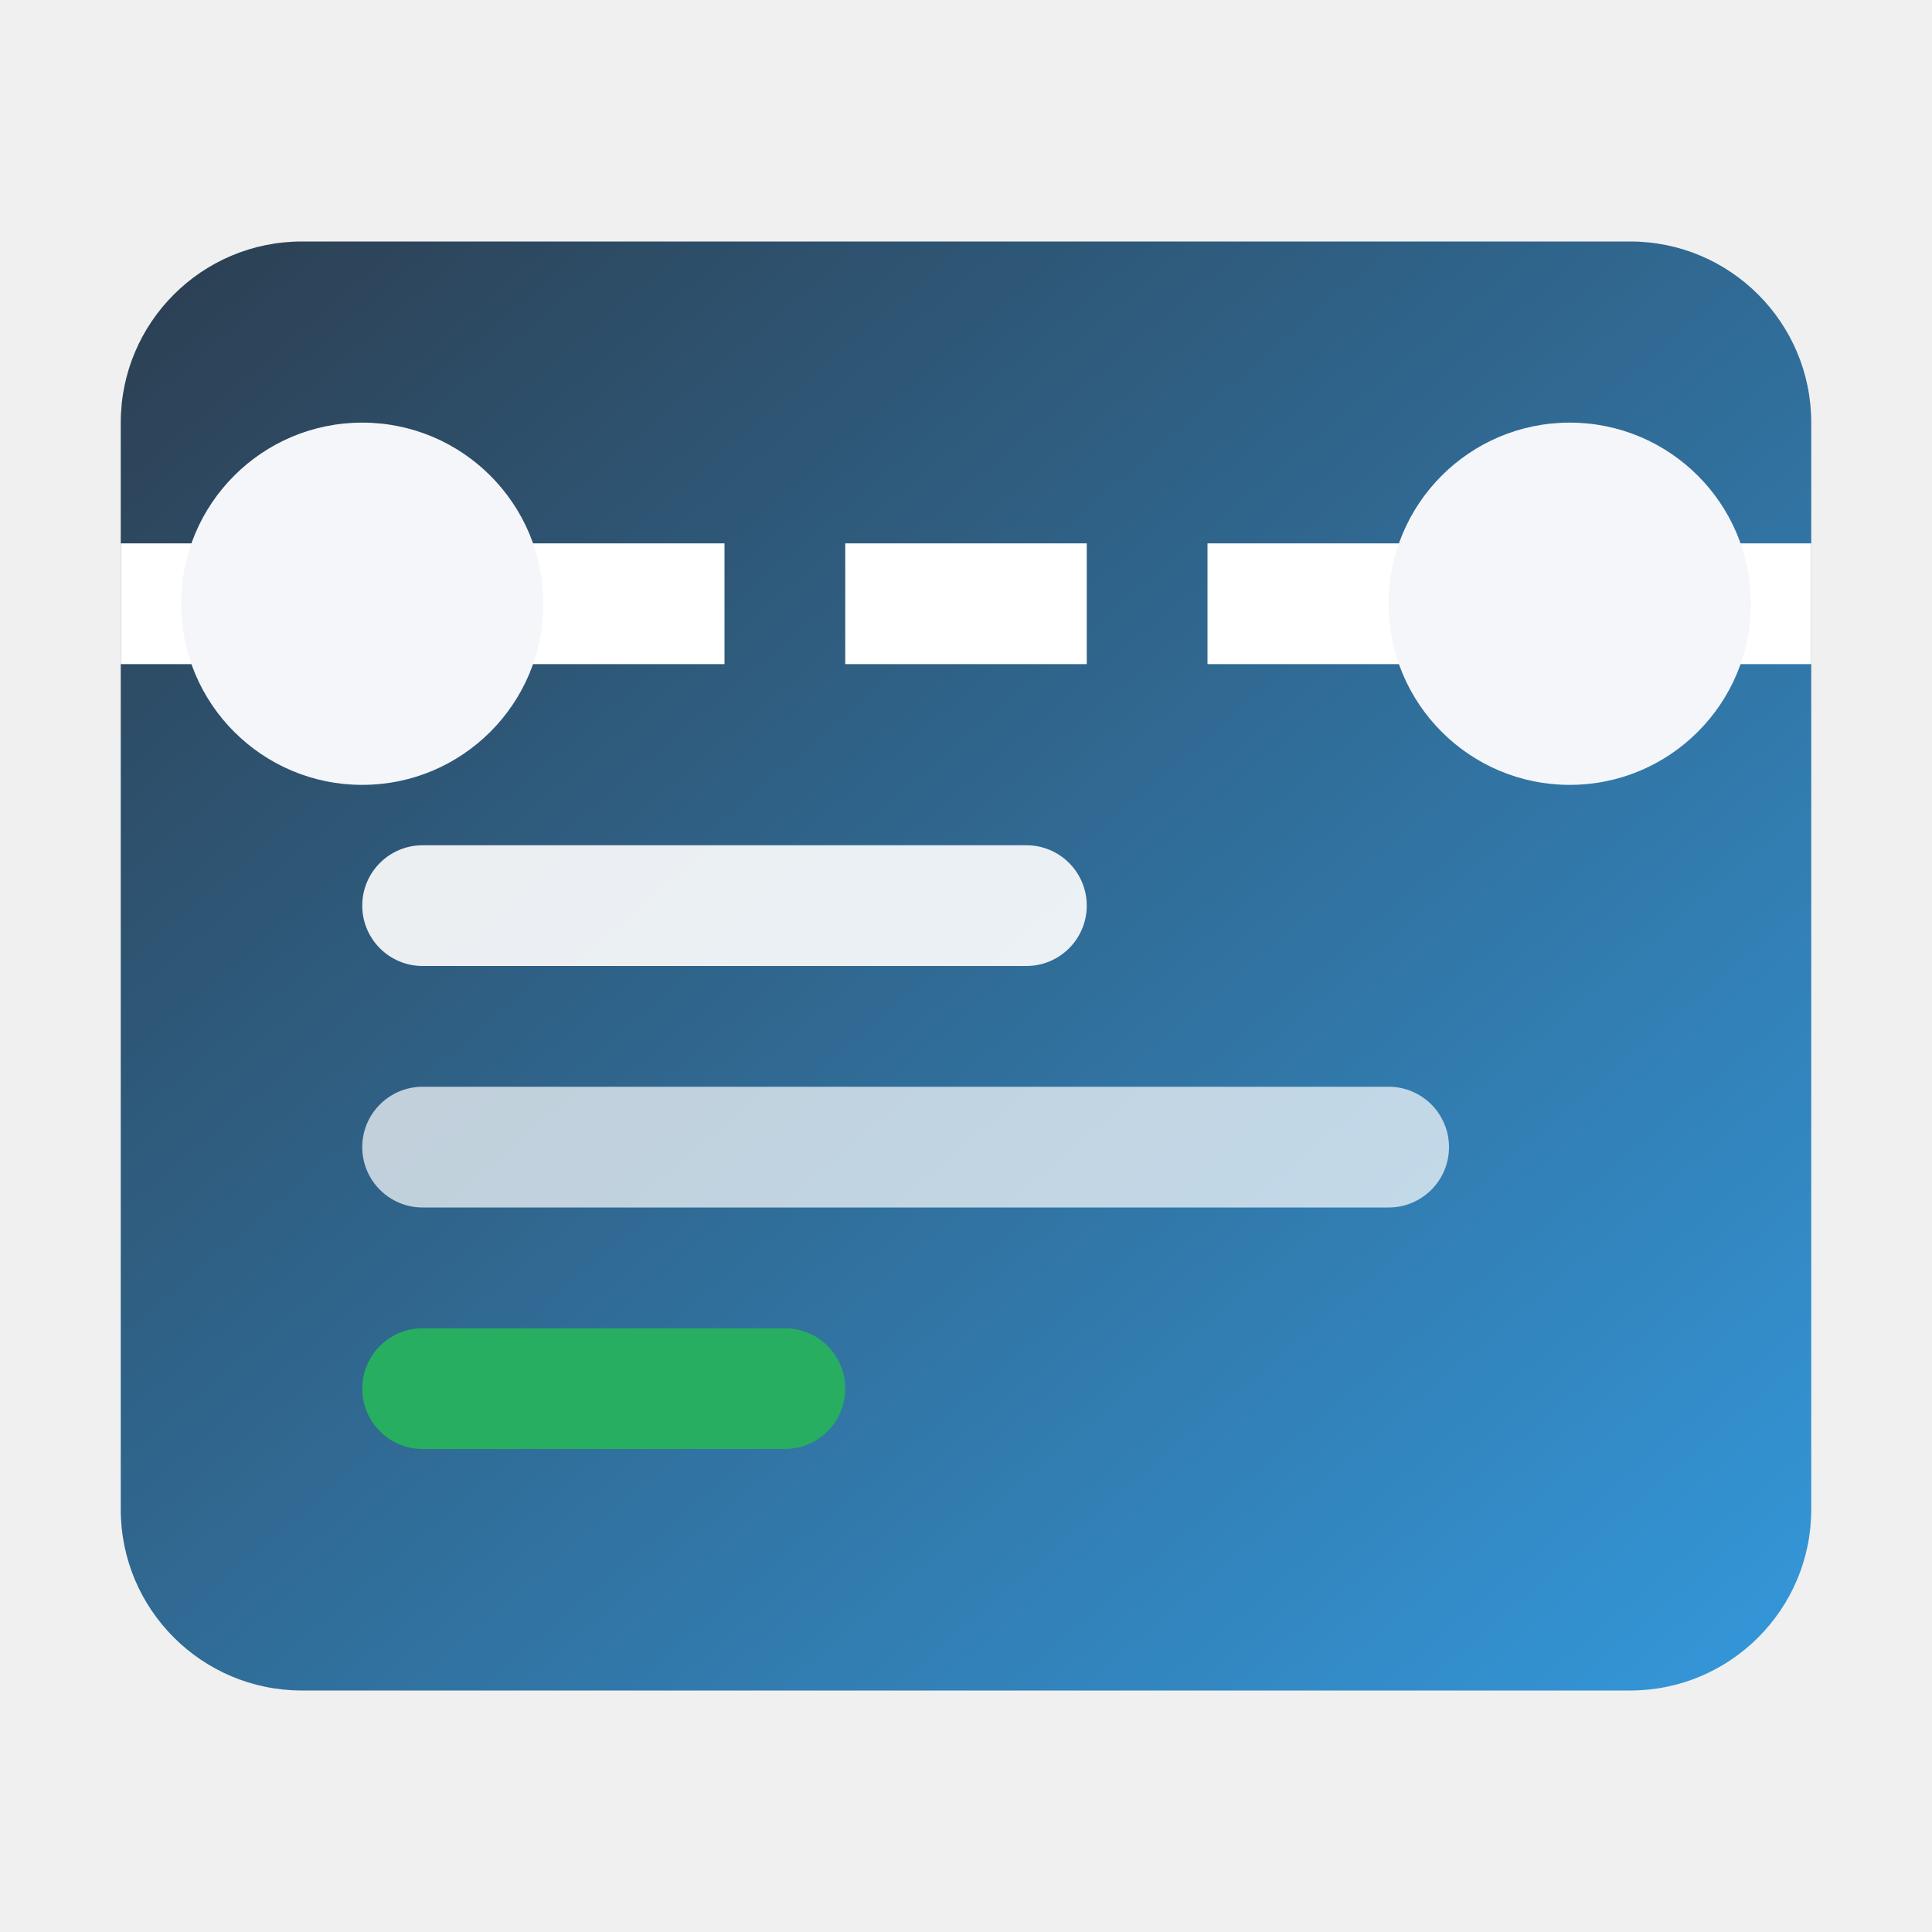
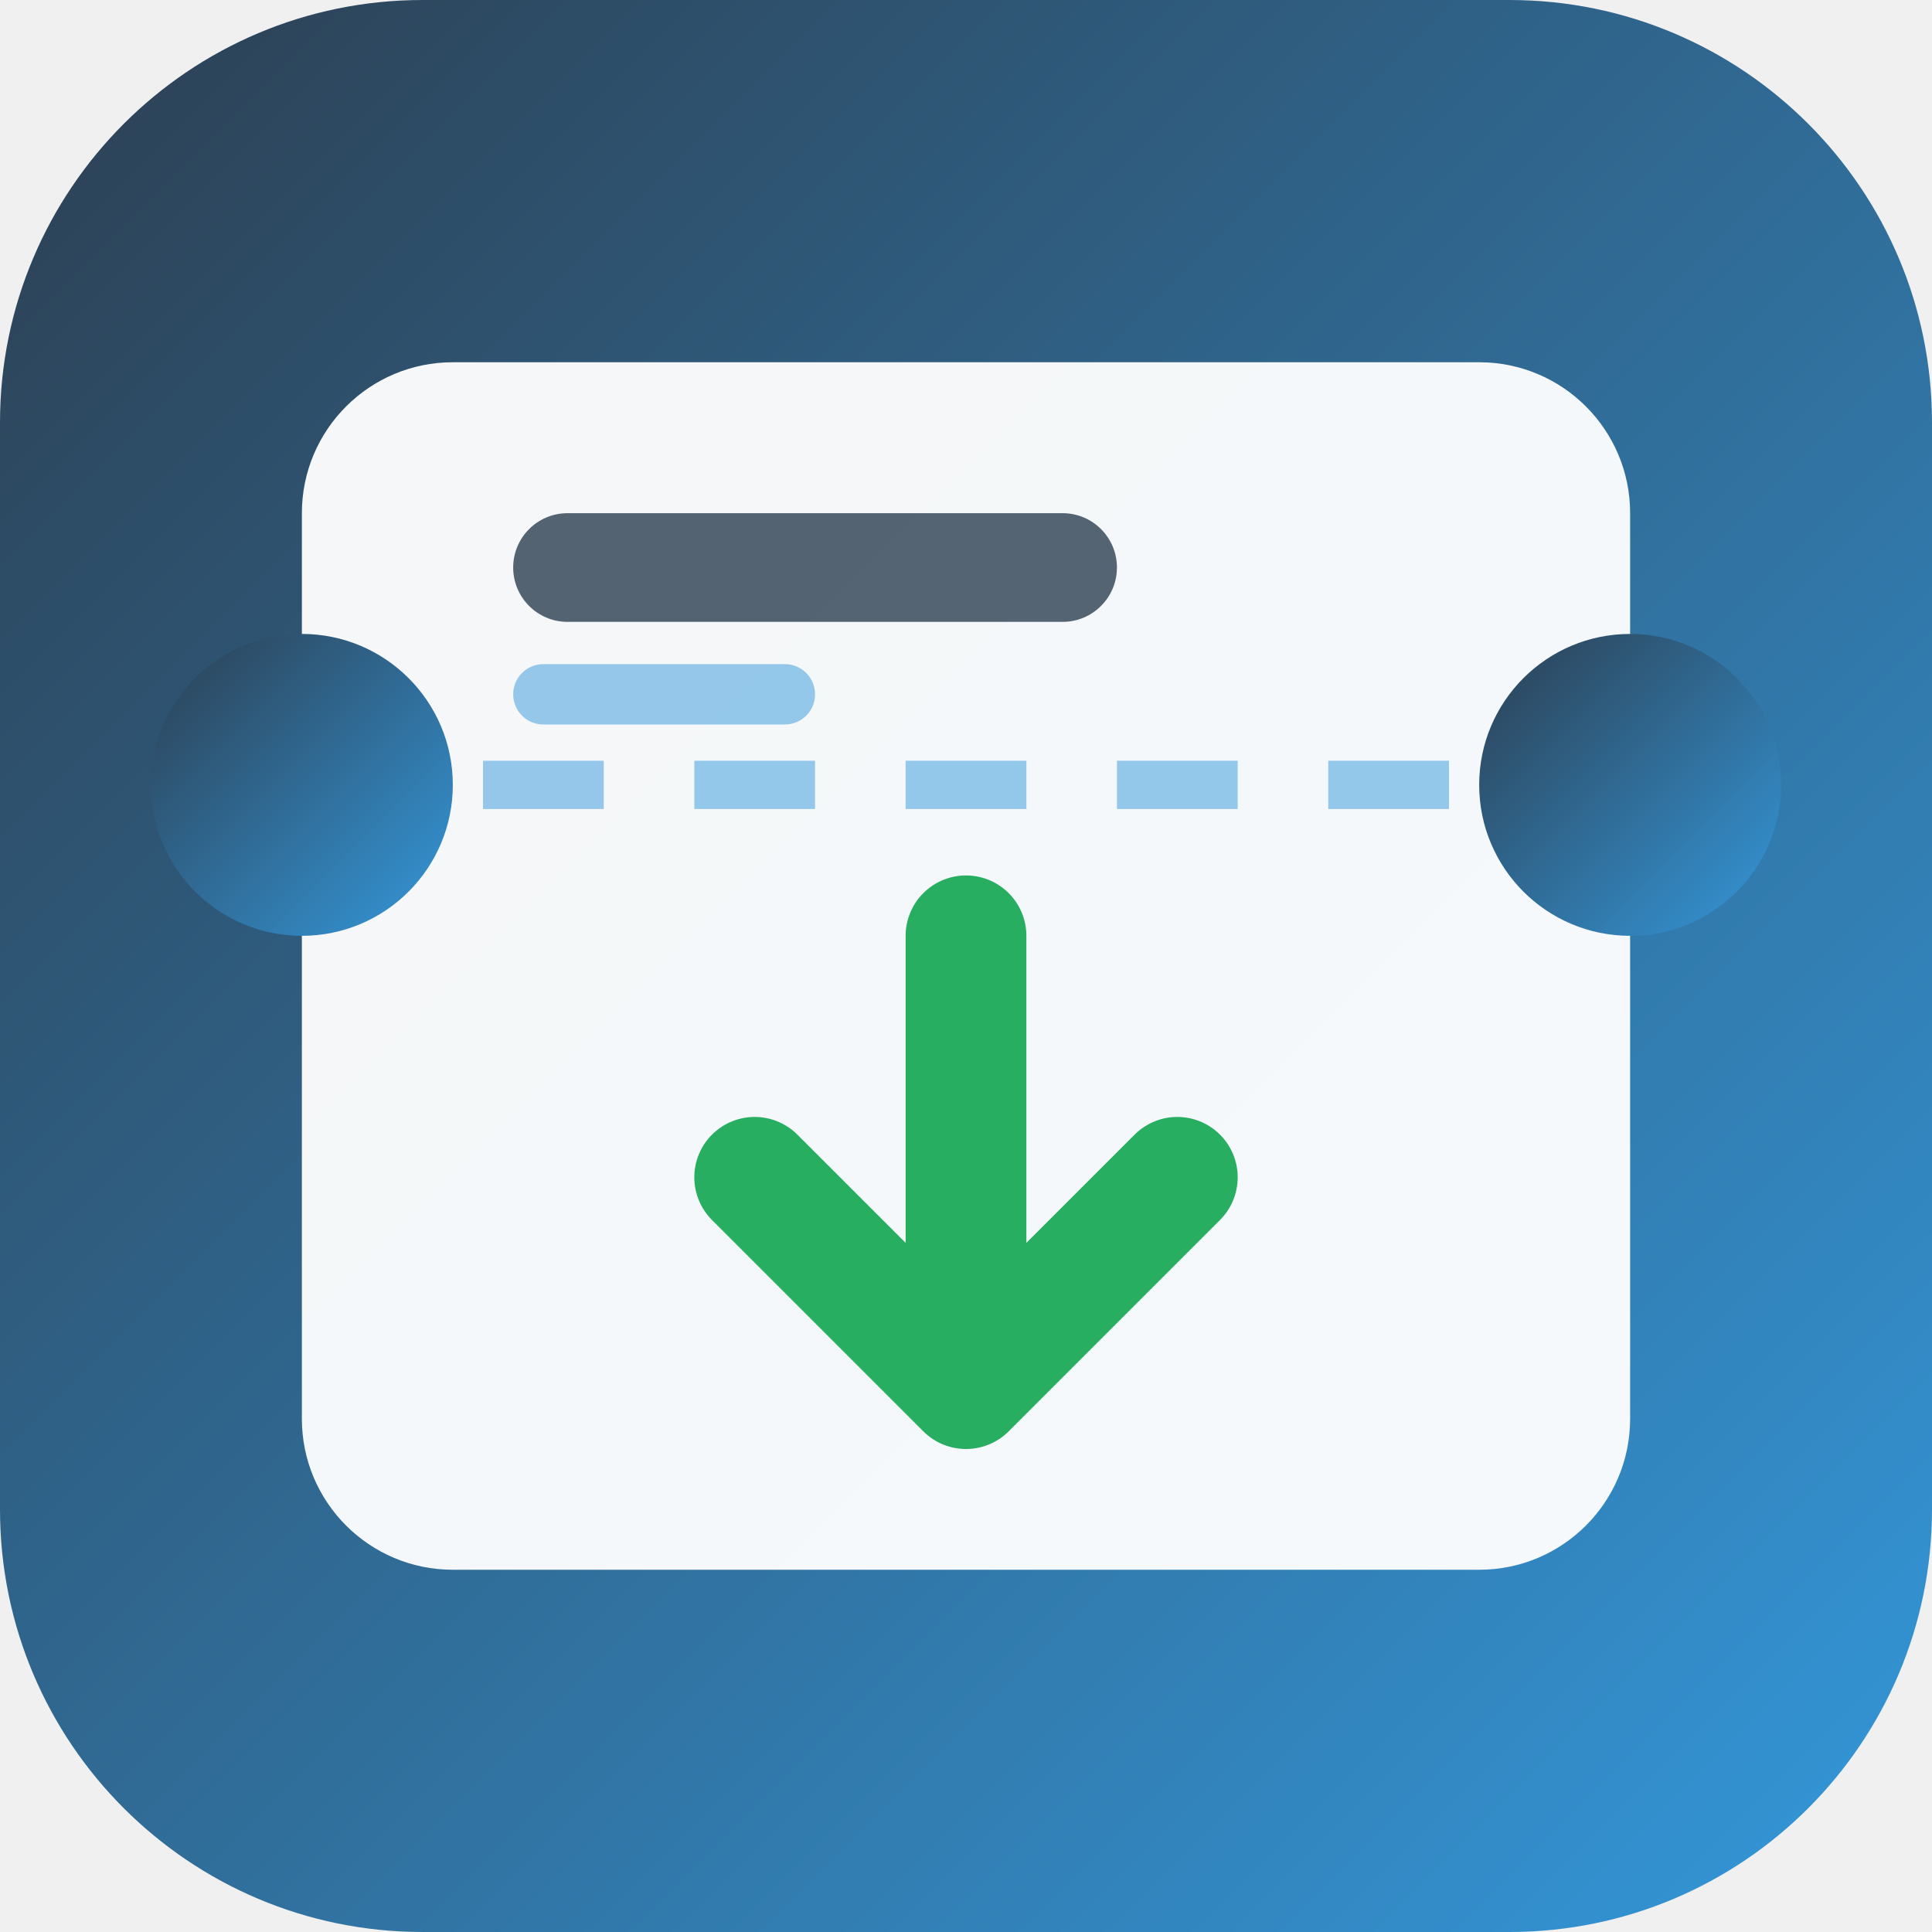
<svg xmlns="http://www.w3.org/2000/svg" viewBox="0 0 32 32" width="32" height="32">
  <defs>
-     <linearGradient id="grad" x1="0%" y1="0%" x2="100%" y2="100%">
-       <stop offset="0%" style="stop-color:#2c3e50;stop-opacity:1" />
-       <stop offset="100%" style="stop-color:#3498db;stop-opacity:1" />
+     <linearGradient id="bg" x1="0%" y1="0%" x2="100%" y2="100%">
+       <stop offset="0%" stop-color="#2c3e50" />
+       <stop offset="100%" stop-color="#3498db" />
    </linearGradient>
  </defs>
-   <rect x="2" y="4" width="28" height="24" rx="3" fill="url(#grad)" />
-   <path d="M2 10 L30 10" stroke="#ffffff" stroke-width="2" stroke-dasharray="4 2" />
-   <circle cx="6" cy="10" r="3" fill="#f5f6fa" />
-   <circle cx="26" cy="10" r="3" fill="#f5f6fa" />
-   <rect x="6" y="14" width="12" height="2" rx="1" fill="#ffffff" opacity="0.9" />
-   <rect x="6" y="18" width="18" height="2" rx="1" fill="#ffffff" opacity="0.7" />
-   <rect x="6" y="22" width="8" height="2" rx="1" fill="#27ae60" />
+   <rect width="32" height="32" rx="7" fill="url(#bg)" />
+   <rect x="5" y="6" width="22" height="20" rx="2.5" fill="#fff" opacity="0.95" />
+   <circle cx="5" cy="13" r="2.5" fill="url(#bg)" />
+   <circle cx="27" cy="13" r="2.5" fill="url(#bg)" />
+   <line x1="8" y1="13" x2="24" y2="13" stroke="#3498db" stroke-width="0.8" stroke-dasharray="2 1.5" opacity="0.5" />
+   <rect x="8.5" y="8.5" width="10" height="1.8" rx="0.9" fill="#2c3e50" opacity="0.8" />
+   <rect x="8.5" y="11" width="5" height="1" rx="0.5" fill="#3498db" opacity="0.5" />
+   <path d="M16 15.5 L16 22" stroke="#27ae60" stroke-width="2" stroke-linecap="round" />
+   <path d="M12.5 19.5 L16 23 L19.5 19.5" stroke="#27ae60" stroke-width="2" stroke-linecap="round" stroke-linejoin="round" fill="none" />
</svg>
